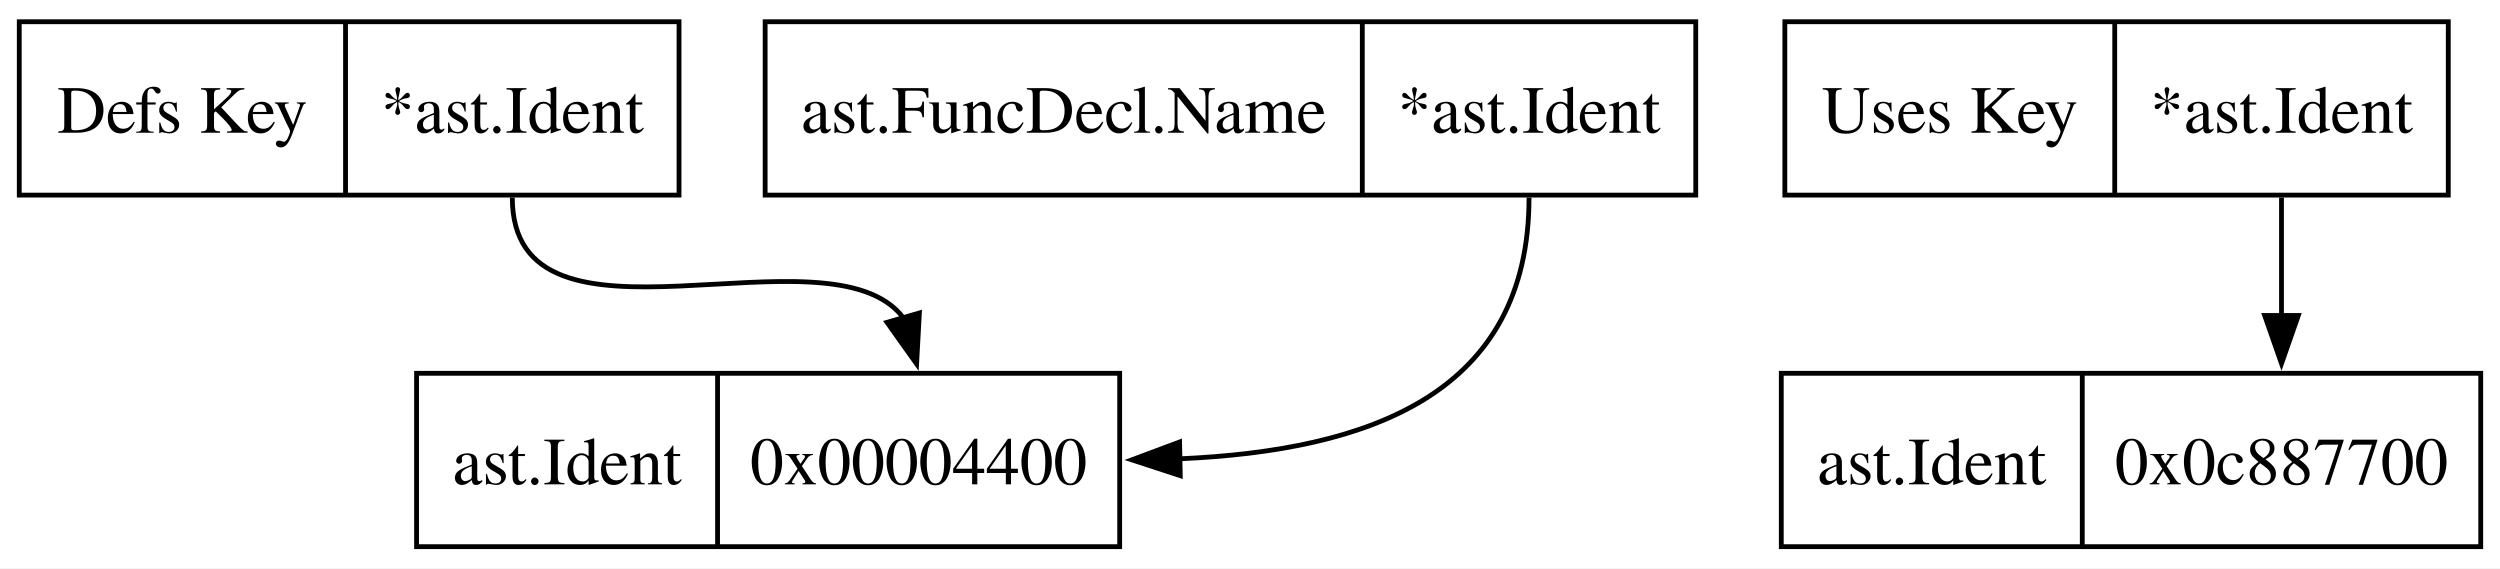
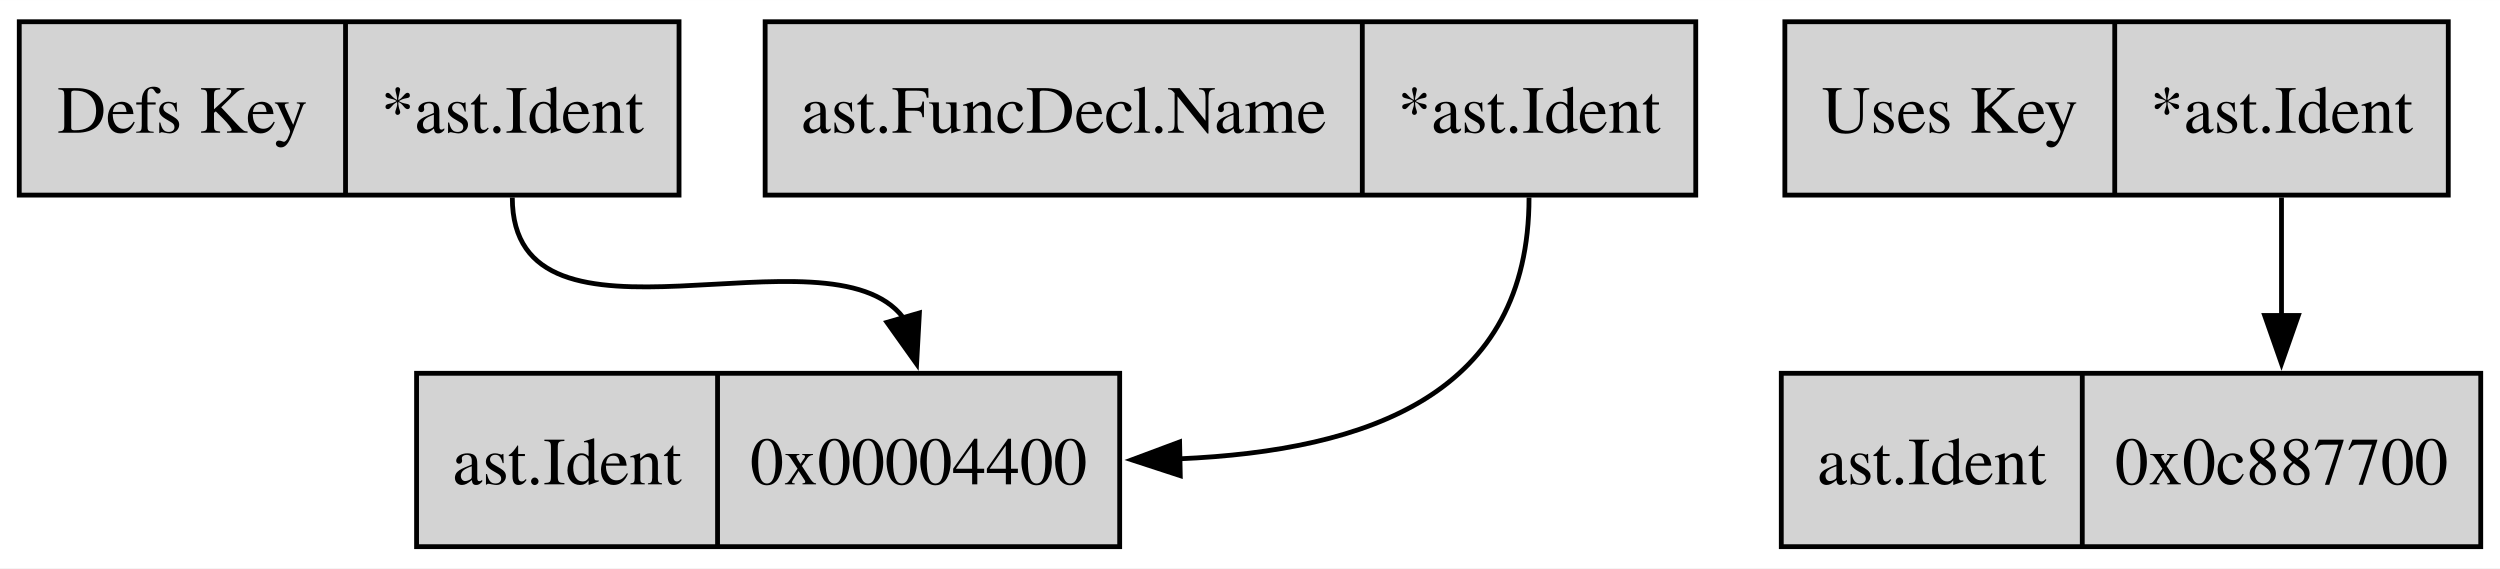
<svg xmlns="http://www.w3.org/2000/svg" width="519pt" height="118pt" viewBox="0.00 0.00 519.12 118.00">
  <g id="graph0" class="graph" transform="scale(1 1) rotate(0) translate(4 114)">
    <polygon fill="white" stroke="none" points="-4,4 -4,-114 515.12,-114 515.12,4 -4,4" />
    <g id="node1" class="node">
-       <polygon fill="none" stroke="black" points="82.5,-0.5 82.5,-36.5 228.5,-36.5 228.5,-0.5 82.5,-0.5" />
+       <polygon fill="lightgrey" stroke="black" points="82.5,-0.5 82.5,-36.5 228.5,-36.5 228.5,-0.5 82.5,-0.5" />
      <text text-anchor="middle" x="113.75" y="-13.45" font-family="Times,serif" font-size="14.00">ast.Ident</text>
      <polyline fill="none" stroke="black" points="145,-0.5 145,-36.5" />
      <text text-anchor="middle" x="186.75" y="-13.45" font-family="Times,serif" font-size="14.00">0x00004400</text>
    </g>
    <g id="node2" class="node">
-       <polygon fill="none" stroke="black" points="365.88,-0.5 365.88,-36.5 511.12,-36.5 511.12,-0.5 365.88,-0.5" />
+       <polygon fill="lightgrey" stroke="black" points="365.88,-0.5 365.88,-36.5 511.12,-36.5 511.12,-0.5 365.88,-0.5" />
      <text text-anchor="middle" x="397.12" y="-13.45" font-family="Times,serif" font-size="14.00">ast.Ident</text>
      <polyline fill="none" stroke="black" points="428.38,-0.5 428.38,-36.5" />
      <text text-anchor="middle" x="469.75" y="-13.45" font-family="Times,serif" font-size="14.00">0x0c887700</text>
    </g>
    <g id="node3" class="node">
-       <polygon fill="none" stroke="black" points="0,-73.5 0,-109.5 137,-109.5 137,-73.5 0,-73.5" />
+       <polygon fill="lightgrey" stroke="black" points="0,-73.5 0,-109.5 137,-109.5 137,-73.5 0,-73.5" />
      <text text-anchor="middle" x="33.88" y="-86.45" font-family="Times,serif" font-size="14.00">Defs Key</text>
      <polyline fill="none" stroke="black" points="67.75,-73.5 67.75,-109.5" />
      <text text-anchor="middle" x="102.38" y="-86.45" font-family="Times,serif" font-size="14.00">*ast.Ident</text>
    </g>
    <g id="edge2" class="edge">
      <path fill="none" stroke="black" d="M102.38,-73C102.38,-37.01 168.13,-68.28 183.55,-48.06" />
      <polygon fill="black" stroke="black" points="186.91,-49.03 186.33,-38.45 180.18,-47.08 186.91,-49.03" />
    </g>
    <g id="node4" class="node">
-       <polygon fill="none" stroke="black" points="366.62,-73.5 366.62,-109.5 504.38,-109.5 504.38,-73.5 366.62,-73.5" />
+       <polygon fill="lightgrey" stroke="black" points="366.62,-73.5 366.62,-109.5 504.38,-109.5 504.38,-73.5 366.62,-73.5" />
      <text text-anchor="middle" x="400.88" y="-86.45" font-family="Times,serif" font-size="14.00">Uses Key</text>
      <polyline fill="none" stroke="black" points="435.12,-73.5 435.12,-109.5" />
      <text text-anchor="middle" x="469.75" y="-86.45" font-family="Times,serif" font-size="14.00">*ast.Ident</text>
    </g>
    <g id="edge3" class="edge">
      <path fill="none" stroke="black" d="M469.75,-73C469.75,-61.62 469.75,-56.32 469.75,-48.45" />
      <polygon fill="black" stroke="black" points="473.25,-48.51 469.75,-38.51 466.25,-48.51 473.25,-48.51" />
    </g>
    <g id="node5" class="node">
-       <polygon fill="none" stroke="black" points="154.88,-73.5 154.88,-109.5 348.12,-109.5 348.12,-73.5 154.88,-73.5" />
+       <polygon fill="lightgrey" stroke="black" points="154.88,-73.5 154.88,-109.5 348.12,-109.5 348.12,-73.5 154.88,-73.5" />
      <text text-anchor="middle" x="216.88" y="-86.45" font-family="Times,serif" font-size="14.00">ast.FuncDecl.Name</text>
      <polyline fill="none" stroke="black" points="278.88,-73.5 278.88,-109.5" />
      <text text-anchor="middle" x="313.5" y="-86.45" font-family="Times,serif" font-size="14.00">*ast.Ident</text>
    </g>
    <g id="edge1" class="edge">
      <path fill="none" stroke="black" d="M313.5,-73C313.5,-32.32 280.5,-20.47 240.84,-18.74" />
      <polygon fill="black" stroke="black" points="241.08,-15.24 231.01,-18.53 240.94,-22.24 241.08,-15.24" />
    </g>
  </g>
</svg>
